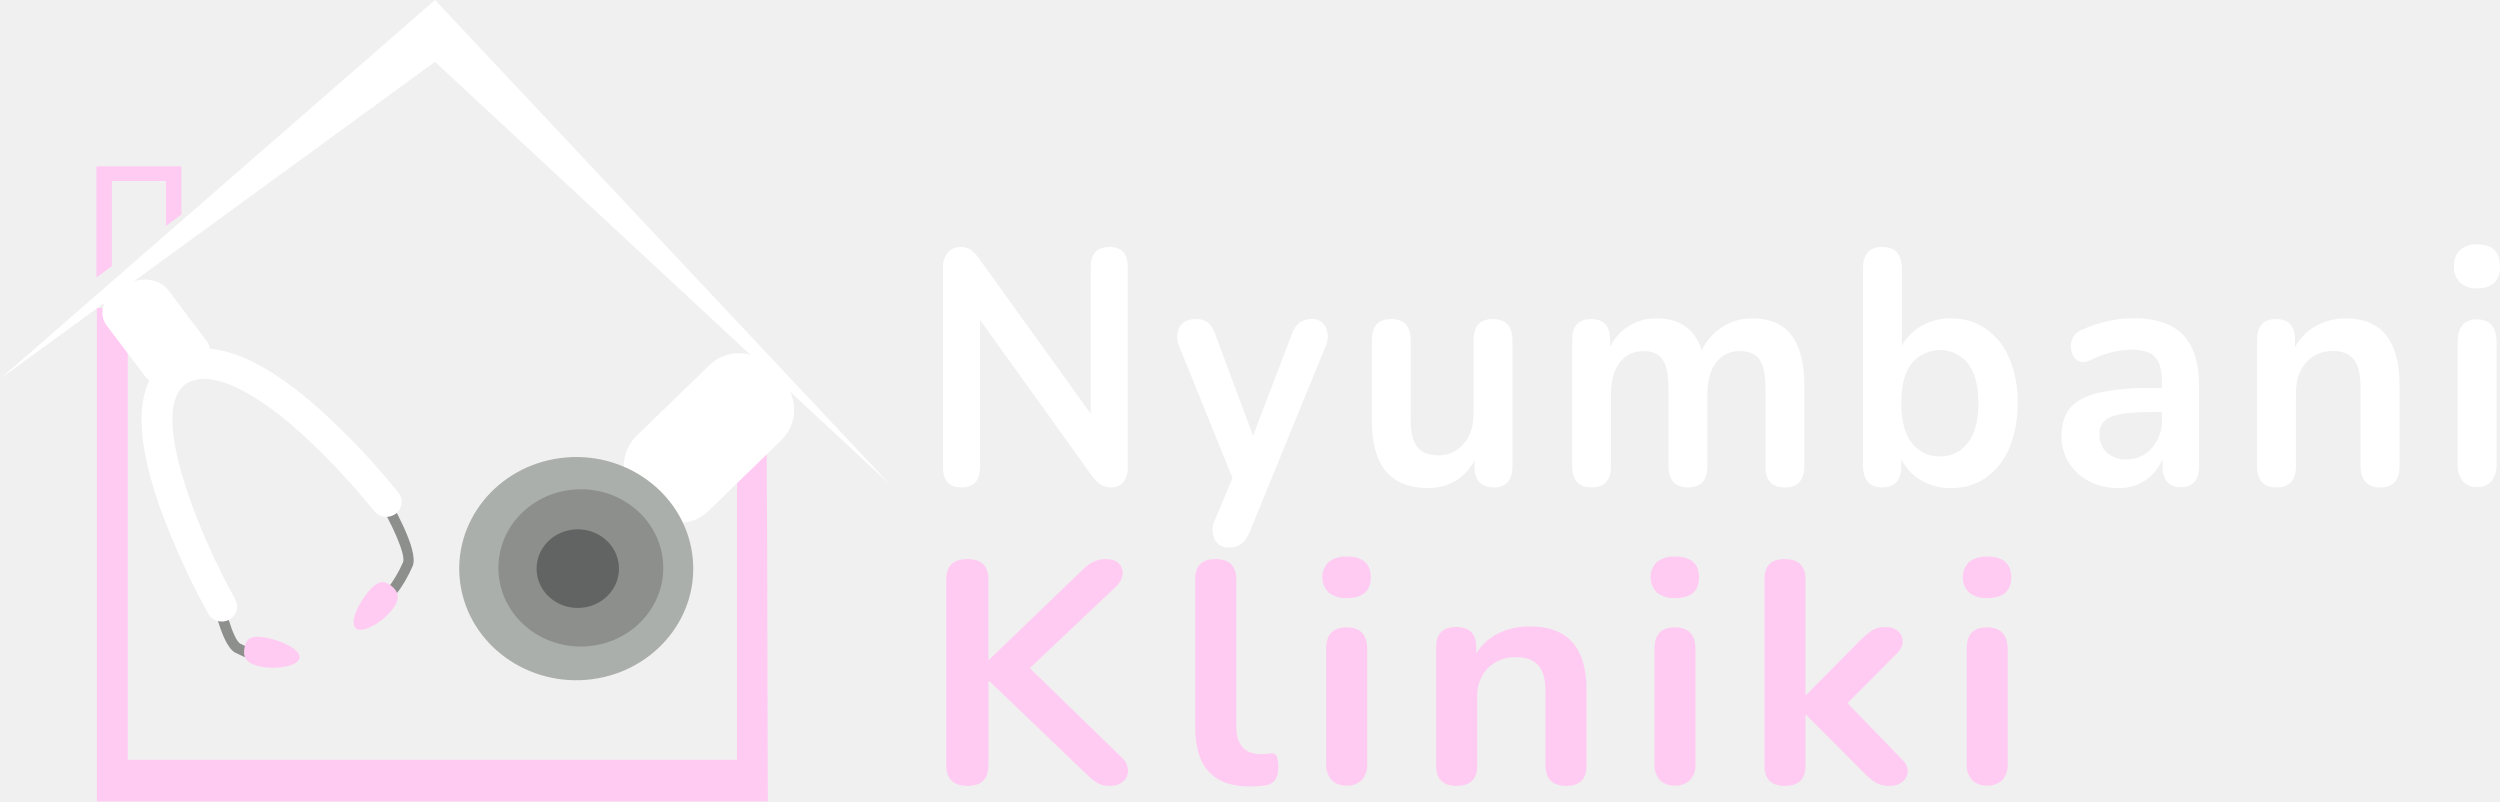
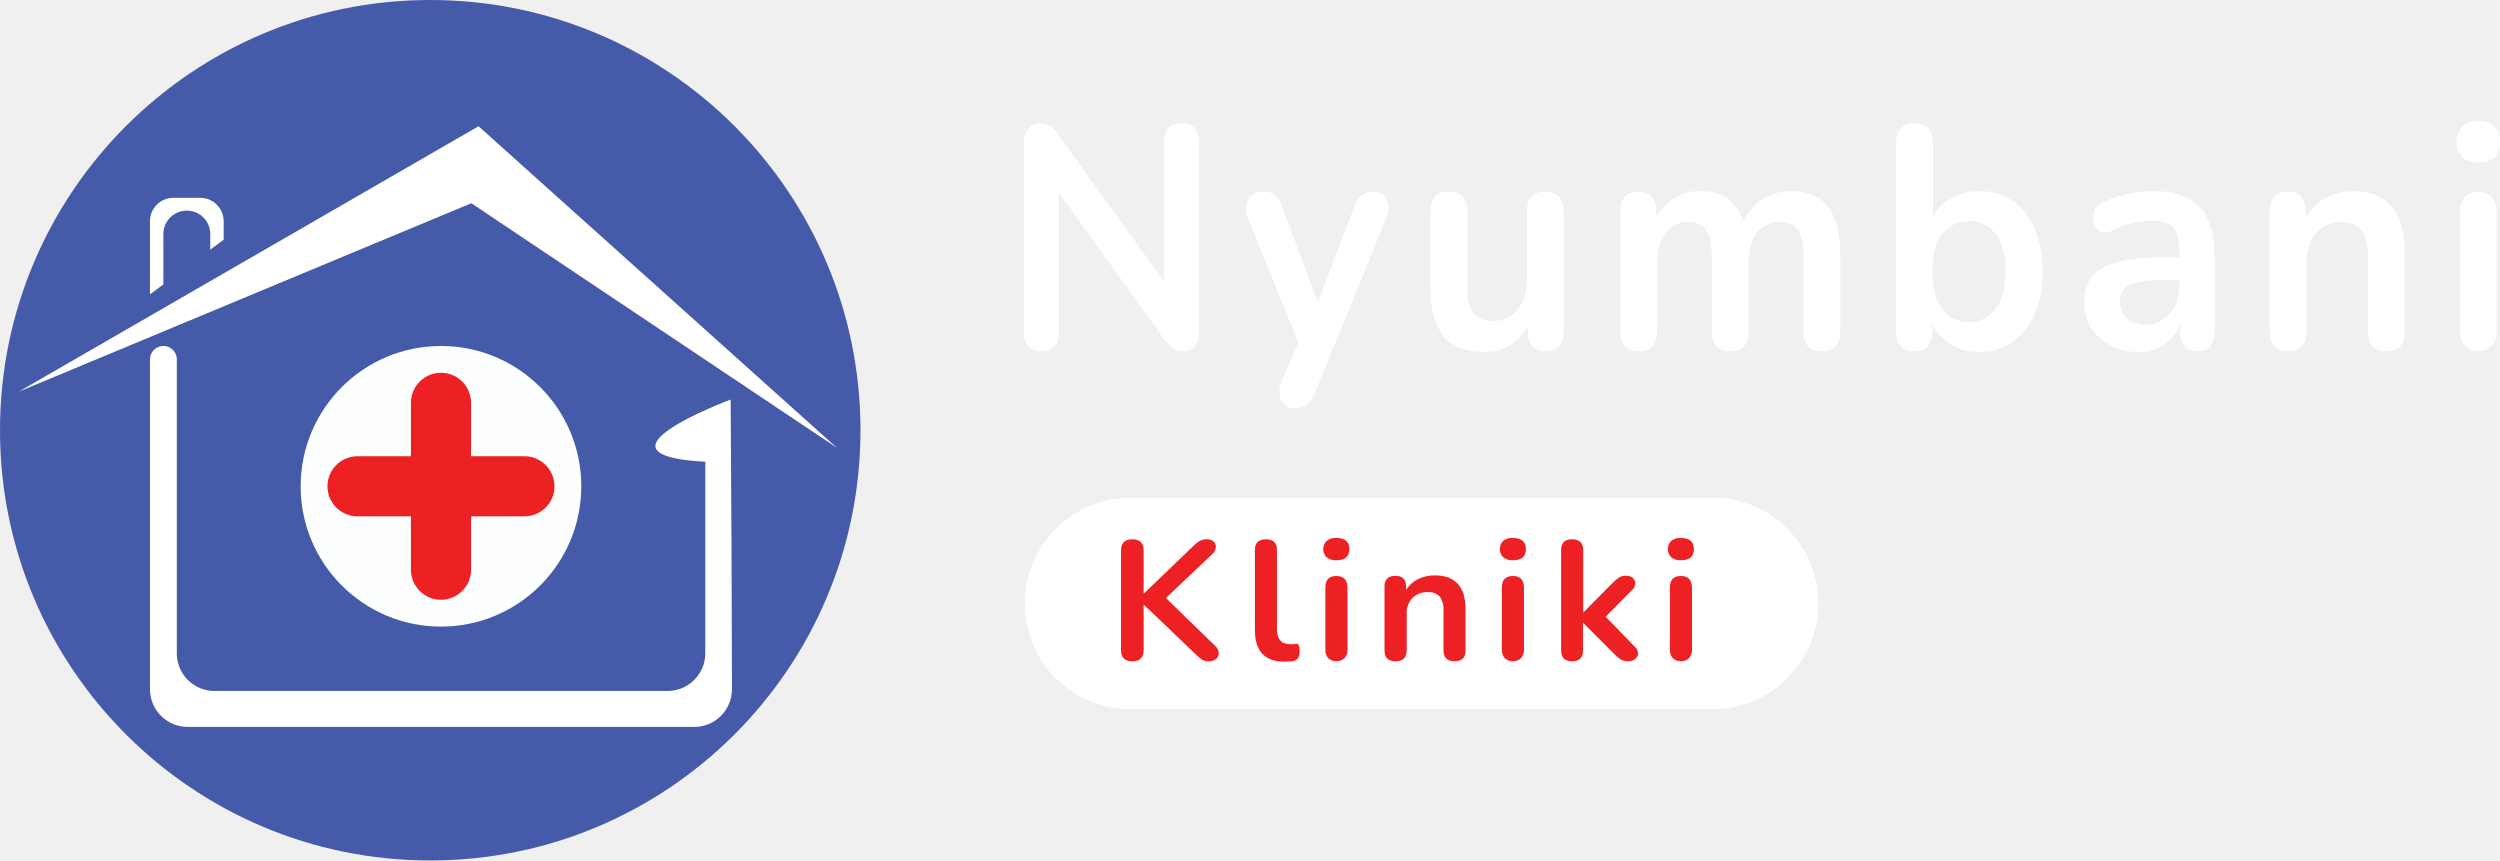
- <svg xmlns="http://www.w3.org/2000/svg" id="Layer_1" data-name="Layer 1" viewBox="0 0 825.96 264.73">
+ <svg xmlns="http://www.w3.org/2000/svg" id="Layer_1" data-name="Layer 1" viewBox="0 0 732.68 252.18">
  <defs>
    <style>
      .cls-1 {
        fill: #fff;
      }

      .cls-2 {
-         fill: #ffcbf2;
+         fill: #ed2024;
      }

      .cls-3 {
-         fill: #8c8f8c;
+         fill: #455ba9;
      }

      .cls-4 {
-         fill: #abafab;
-       }
- 
-       .cls-5 {
-         fill: #616462;
+         fill: #fdfefe;
      }
    </style>
  </defs>
+   <rect class="cls-1" x="300.36" y="145.86" width="232.53" height="62.02" rx="31.01" />
  <g>
-     <path class="cls-1" d="M145.83,167.22,296.29,307h0L145.83,146.8h0L2.11,272Z" transform="translate(-2.11 -146.8)" />
-     <path class="cls-2" d="M255.74,397l.06,14.56H34.11v-163H44.33V397.83H245.59V292.56c-16.32-.77-18.42-4-18.83-5-2.69-6.68,25.78-17.61,28.48-18.64q.16,28.74.34,57.46" transform="translate(-2.11 -146.8)" />
-     <path class="cls-3" d="M127.31,308.72a1.74,1.74,0,0,1,2.06.72c1.88,3.12,11.16,18.91,9.12,24.28a43.89,43.89,0,0,1-5.69,9.69,1.73,1.73,0,0,1-2.41.3,1.66,1.66,0,0,1-.31-2.36,41.49,41.49,0,0,0,5.19-8.81c1-2.55-3.85-13.08-8.86-21.37a1.67,1.67,0,0,1,.6-2.32A1.6,1.6,0,0,1,127.31,308.72Z" transform="translate(-2.11 -146.8)" />
-     <path class="cls-2" d="M119.69,354.41c-2.12-1.7.52-7.8,4-12s5.58-3.77,7.7-2.07,3.48,4,0,8.23S121.81,356.11,119.69,354.41Z" transform="translate(-2.11 -146.8)" />
-     <path class="cls-3" d="M72.16,336.13A1.68,1.68,0,0,0,71,338c.58,3.57,3.69,21.54,8.76,24.4a45.46,45.46,0,0,0,10.67,3.9A1.72,1.72,0,0,0,92.53,365a1.69,1.69,0,0,0-1.3-2,42.51,42.51,0,0,1-9.72-3.53c-2.4-1.36-5.54-12.48-7.07-22a1.71,1.71,0,0,0-2-1.4A1.09,1.09,0,0,0,72.16,336.13Z" transform="translate(-2.11 -146.8)" />
-     <path class="cls-2" d="M101.07,364.23c.53-2.64-5.46-5.68-10.9-6.73s-6.74.6-7.27,3.23-.07,5.28,5.36,6.32S100.54,366.86,101.07,364.23Z" transform="translate(-2.11 -146.8)" />
-     <path class="cls-1" d="M37.37,254.36c-2.83-3.76-1.41-8.94,3.19-11.57l3.7-2.12c4.6-2.64,10.61-1.72,13.45,2l12.54,16.65c2.83,3.76,1.4,8.94-3.19,11.58l-3.7,2.12c-4.6,2.63-10.62,1.71-13.45-2.05Z" transform="translate(-2.11 -146.8)" />
-     <path class="cls-1" d="M58,265.21l.68-.42c11.91-6.92,28.42-1.12,49.05,17.24a237.32,237.32,0,0,1,26,27.53,4.89,4.89,0,0,1-.91,7,5.2,5.2,0,0,1-7.16-1,231.74,231.74,0,0,0-24.8-26.28C84.42,274.75,71.34,269.1,64,273.39l-.28.17c-13.3,8.47,5,51.55,16.11,71.24a4.89,4.89,0,0,1-2,6.75,5.2,5.2,0,0,1-6.94-2A250.81,250.81,0,0,1,55,314.61C45.94,288.86,46.93,272.24,58,265.21Z" transform="translate(-2.11 -146.8)" />
-     <path class="cls-1" d="M236.61,267.32a13.79,13.79,0,0,1,19.61.53l4.31,4.52a14.07,14.07,0,0,1-.21,19.79l-24.25,23.55a13.8,13.8,0,0,1-19.62-.53l-4.31-4.52a14.08,14.08,0,0,1,.22-19.79Z" transform="translate(-2.11 -146.8)" />
-     <path class="cls-4" d="M230.8,329.71c2.87,20.18-12,38.76-33.11,41.5s-40.64-11.41-43.51-31.58,12-38.76,33.11-41.5S227.93,309.54,230.8,329.71Z" transform="translate(-2.11 -146.8)" />
-     <path class="cls-3" d="M221,330.94c2,14.21-8.42,27.3-23.33,29.23s-28.63-8-30.65-22.25,8.43-27.31,23.33-29.24S219,316.72,221,330.94Z" transform="translate(-2.11 -146.8)" />
-     <path class="cls-5" d="M206.49,332.92c1,7.11-4.21,13.66-11.66,14.62s-14.31-4-15.32-11.12,4.21-13.66,11.66-14.62S205.48,325.82,206.49,332.92Z" transform="translate(-2.11 -146.8)" />
-     <polygon class="cls-2" points="36.96 87.92 36.96 59.8 54.82 59.8 54.82 74.67 59.92 70.89 59.92 54.94 31.86 54.94 31.86 91.71 36.96 87.92" />
+     <path class="cls-1" d="M371.86,274.5c-3.46,0-5.18-1.91-5.18-5.74V213.64a6.45,6.45,0,0,1,1.34-4.4,4.43,4.43,0,0,1,3.5-1.53,4.79,4.79,0,0,1,3,.79,15,15,0,0,1,2.37,2.64L407.73,254V213.36c0-3.76,1.73-5.65,5.18-5.65s5.1,1.89,5.1,5.65v55.58A6.26,6.26,0,0,1,416.8,273a4,4,0,0,1-3.28,1.48,5.38,5.38,0,0,1-3.16-.83,12.64,12.64,0,0,1-2.55-2.69L377,228v40.76Q377,274.51,371.86,274.5Z" transform="translate(-66.63 -171.55)" />
+     <path class="cls-1" d="M446.18,291.18a4.12,4.12,0,0,1-4.06-2.32,6.26,6.26,0,0,1,.09-5.28l4.92-11.67-14.77-36.5a6.21,6.21,0,0,1,0-5.37c.8-1.54,2.39-2.32,4.75-2.32a5,5,0,0,1,3.2,1,8.22,8.22,0,0,1,2.16,3.65l10.37,27.79,10.63-27.88a7.6,7.6,0,0,1,2.24-3.56,5.64,5.64,0,0,1,3.46-1,4,4,0,0,1,3.89,2.32,6.29,6.29,0,0,1-.08,5.28l-21,51.41a8.32,8.32,0,0,1-2.42,3.52A5.62,5.62,0,0,1,446.18,291.18Z" transform="translate(-66.63 -171.55)" />
+     <path class="cls-1" d="M501.41,274.69q-15.56,0-15.56-18.71V233.56q0-5.84,5.36-5.84t5.44,5.84v22.6q0,4.81,1.82,7.13t5.79,2.32a9,9,0,0,0,7.09-3.2,12.5,12.5,0,0,0,2.76-8.47V233.56q0-5.84,5.36-5.84t5.44,5.84v35c0,4-1.75,5.93-5.27,5.93s-5.27-2-5.27-5.93V267A13.85,13.85,0,0,1,501.41,274.69Z" transform="translate(-66.63 -171.55)" />
+     <path class="cls-1" d="M546.86,274.5c-3.57,0-5.35-2-5.35-5.93v-35c0-3.89,1.75-5.84,5.27-5.84s5.27,1.95,5.27,5.84v1.85a14.1,14.1,0,0,1,13.05-7.87q9.51,0,12.45,8.89a15.23,15.23,0,0,1,14.17-8.89q14.26,0,14.26,18.62v22.41c0,4-1.82,5.93-5.45,5.93s-5.35-2-5.35-5.93V246.62c0-3.46-.54-6-1.6-7.6s-2.87-2.4-5.41-2.4a7.88,7.88,0,0,0-6.65,3.19q-2.41,3.19-2.42,8.85v19.91c0,4-1.79,5.93-5.36,5.93s-5.44-2-5.44-5.93V246.62c0-3.46-.54-6-1.6-7.6s-2.84-2.4-5.32-2.4a7.88,7.88,0,0,0-6.65,3.19q-2.41,3.19-2.42,8.85v19.91C552.31,272.53,550.49,274.5,546.86,274.5Z" transform="translate(-66.63 -171.55)" />
+     <path class="cls-1" d="M646.68,274.69a15.81,15.81,0,0,1-8.29-2.18,13.85,13.85,0,0,1-5.45-5.88v1.94c0,4-1.76,5.93-5.27,5.93s-5.36-2-5.36-5.93v-55q0-5.84,5.36-5.84t5.44,5.84v21.58a14.45,14.45,0,0,1,5.49-5.51,15.79,15.79,0,0,1,8.08-2.08,16.77,16.77,0,0,1,9.77,2.87,19,19,0,0,1,6.48,8.1,30.65,30.65,0,0,1,2.33,12.56,31,31,0,0,1-2.33,12.55,18.78,18.78,0,0,1-6.52,8.2A16.84,16.84,0,0,1,646.68,274.69Zm-3-8.8a9.41,9.41,0,0,0,7.78-3.75c1.95-2.51,2.94-6.2,2.94-11.07s-1-8.63-2.94-11.07a10.1,10.1,0,0,0-15.56,0q-2.94,3.66-2.94,11.07t2.94,11.07A9.39,9.39,0,0,0,643.66,265.89Z" transform="translate(-66.63 -171.55)" />
+     <path class="cls-1" d="M693.26,274.69a17.24,17.24,0,0,1-8.16-1.9,14.48,14.48,0,0,1-5.62-5.14,13.44,13.44,0,0,1-2-7.32c0-3.34.8-6,2.42-7.92s4.23-3.35,7.86-4.22a65.92,65.92,0,0,1,14.61-1.29h3v-2q0-4.63-1.9-6.67t-6.39-2a25.1,25.1,0,0,0-5.41.65,27.85,27.85,0,0,0-6.09,2.23,3.59,3.59,0,0,1-3.45.23,3.92,3.92,0,0,1-1.86-2.5,5.55,5.55,0,0,1,.17-3.48,4.47,4.47,0,0,1,2.64-2.59,36.94,36.94,0,0,1,7.64-2.5,33.74,33.74,0,0,1,6.7-.74q9.26,0,13.74,4.58t4.5,14.22v22.23c0,4-1.67,5.93-5,5.93s-5.1-2-5.1-5.93v-2a12.48,12.48,0,0,1-4.67,6A13.21,13.21,0,0,1,693.26,274.69Zm2.25-8a9,9,0,0,0,7-3.15,11.48,11.48,0,0,0,2.81-8v-2h-2.94q-8.11,0-11.27,1.34a4.86,4.86,0,0,0-3.16,4.86,6.7,6.7,0,0,0,2,5A7.59,7.59,0,0,0,695.51,266.72Z" transform="translate(-66.63 -171.55)" />
+     <path class="cls-1" d="M737.17,274.5c-3.58,0-5.36-2-5.36-5.93v-35q0-5.84,5.27-5.84t5.27,5.84v1.94a14.79,14.79,0,0,1,5.84-5.92,16.65,16.65,0,0,1,8.25-2q15,0,14.95,18.62v22.41c0,4-1.79,5.93-5.36,5.93s-5.44-2-5.44-5.93V246.71q0-5.28-1.86-7.69t-5.75-2.4a9.55,9.55,0,0,0-7.56,3.19,12.4,12.4,0,0,0-2.81,8.48v20.28C742.61,272.53,740.8,274.5,737.17,274.5Z" transform="translate(-66.63 -171.55)" />
+     <path class="cls-1" d="M792.91,219.2a6.51,6.51,0,0,1-4.71-1.62,6.88,6.88,0,0,1,0-9,6.62,6.62,0,0,1,4.71-1.58q6.39,0,6.39,6.12T792.91,219.2Zm0,55.21a4.88,4.88,0,0,1-4-1.67,7,7,0,0,1-1.38-4.63v-34q0-6.29,5.36-6.29t5.44,6.29v34a7,7,0,0,1-1.38,4.63A5,5,0,0,1,792.91,274.41Z" transform="translate(-66.63 -171.55)" />
+   </g>
+   <g>
+     <path class="cls-2" d="M398.49,365.36q-3.32,0-3.32-3.27V332.83q0-3.22,3.32-3.23c2.2,0,3.31,1.08,3.31,3.23v12.64h.1l14.86-14.28a6.32,6.32,0,0,1,1.65-1.19,4.35,4.35,0,0,1,1.87-.4,2.68,2.68,0,0,1,2.14.75,2.06,2.06,0,0,1,.52,1.73,3,3,0,0,1-1,1.84l-13.61,12.89,14.34,13.94a3.08,3.08,0,0,1,1.14,2.08,2.26,2.26,0,0,1-.7,1.81,3.07,3.07,0,0,1-2.2.72,3.59,3.59,0,0,1-2-.5,13.69,13.69,0,0,1-1.73-1.43L401.9,348.8h-.1v13.29C401.8,364.27,400.69,365.36,398.49,365.36Z" transform="translate(-66.63 -171.55)" />
+     <path class="cls-2" d="M443.05,365.46q-8.64,0-8.64-9.27V332.73c0-2.09,1.06-3.13,3.2-3.13s3.26,1,3.26,3.13v23.16q0,4.46,3.89,4.46l.77,0c.24,0,.49,0,.73-.08a.88.88,0,0,1,1,.37,4.64,4.64,0,0,1,.26,1.91,3.15,3.15,0,0,1-.52,1.94,2.38,2.38,0,0,1-1.71.84A16.12,16.12,0,0,1,443.05,365.46Z" transform="translate(-66.63 -171.55)" />
+     <path class="cls-2" d="M458.26,335.75a4.21,4.21,0,0,1-2.82-.87,3.39,3.39,0,0,1,0-4.83,4.31,4.31,0,0,1,2.82-.84c2.56,0,3.83,1.09,3.83,3.27S460.82,335.75,458.26,335.75Zm0,29.56a3.12,3.12,0,0,1-2.38-.89,3.52,3.52,0,0,1-.82-2.48v-18.2c0-2.25,1.06-3.38,3.2-3.38s3.27,1.13,3.27,3.38v18.2a3.52,3.52,0,0,1-.83,2.48A3.2,3.2,0,0,1,458.26,365.31Z" transform="translate(-66.63 -171.55)" />
+     <path class="cls-2" d="M475.6,365.36q-3.21,0-3.21-3.17V343.44c0-2.08,1.06-3.12,3.16-3.12s3.16,1,3.16,3.12v1a8.41,8.41,0,0,1,3.49-3.17,11,11,0,0,1,4.94-1.09q9,0,9,10v12q0,3.17-3.21,3.17t-3.26-3.17V350.48a6.23,6.23,0,0,0-1.11-4.11,4.32,4.32,0,0,0-3.45-1.29,6.05,6.05,0,0,0-4.52,1.71,6.16,6.16,0,0,0-1.69,4.54v10.86C478.86,364.3,477.78,365.36,475.6,365.36Z" transform="translate(-66.63 -171.55)" />
+     <path class="cls-2" d="M510,335.75a4.17,4.17,0,0,1-2.82-.87,3.39,3.39,0,0,1,0-4.83,4.27,4.27,0,0,1,2.82-.84q3.83,0,3.83,3.27T510,335.75Zm0,29.56a3.09,3.09,0,0,1-2.38-.89,3.52,3.52,0,0,1-.83-2.48v-18.2q0-3.37,3.21-3.38t3.26,3.38v18.2a3.52,3.52,0,0,1-.83,2.48A3.16,3.16,0,0,1,510,365.31Z" transform="translate(-66.63 -171.55)" />
+     <path class="cls-2" d="M527.36,365.36q-3.21,0-3.21-3.17V332.73q0-3.14,3.21-3.13t3.26,3.13V351h.1l8.54-8.63a17.89,17.89,0,0,1,1.81-1.54,3.69,3.69,0,0,1,2.13-.54,2.84,2.84,0,0,1,2,.67,2.12,2.12,0,0,1,.7,1.61,2.72,2.72,0,0,1-.93,1.88l-7.77,7.84,8.65,8.92a2.46,2.46,0,0,1,.85,1.91,2.19,2.19,0,0,1-.85,1.59,3.09,3.09,0,0,1-2,.62,4.25,4.25,0,0,1-2.3-.54,10.73,10.73,0,0,1-1.89-1.64l-9-9h-.1v8Q530.62,365.36,527.36,365.36Z" transform="translate(-66.63 -171.55)" />
+     <path class="cls-2" d="M559.24,335.75a4.17,4.17,0,0,1-2.82-.87,3.39,3.39,0,0,1,0-4.83,4.27,4.27,0,0,1,2.82-.84q3.82,0,3.83,3.27T559.24,335.75Zm0,29.56a3.09,3.09,0,0,1-2.38-.89,3.52,3.52,0,0,1-.83-2.48v-18.2q0-3.37,3.21-3.38t3.26,3.38v18.2a3.52,3.52,0,0,1-.83,2.48A3.16,3.16,0,0,1,559.24,365.31Z" transform="translate(-66.63 -171.55)" />
+   </g>
+   <g>
+     <circle class="cls-3" cx="126.09" cy="126.09" r="126.09" />
+     <path class="cls-1" d="M281.15,373.38v.12a11.06,11.06,0,0,1-11.06,11.09H121.64a11.06,11.06,0,0,1-11.06-11V276.87a3.93,3.93,0,0,1,3.94-3.93h0a3.93,3.93,0,0,1,3.93,3.93V363a11,11,0,0,0,11,11.05H262.28A11.05,11.05,0,0,0,273.33,363V306.86c-12.56-.59-14.17-3.09-14.49-3.88-2.07-5.14,19.84-13.55,21.92-14.34q.12,22.11.26,44.21" transform="translate(-66.63 -171.55)" />
+     <path class="cls-1" d="M114.51,254.91V240.14a6.87,6.87,0,0,1,6.87-6.87h0a6.86,6.86,0,0,1,6.87,6.87v4.57l3.93-2.91v-5.41a6.88,6.88,0,0,0-6.87-6.87h-7.85a6.88,6.88,0,0,0-6.88,6.87v21.43Z" transform="translate(-66.63 -171.55)" />
+     <polygon class="cls-1" points="5.45 114.81 140.25 37 245.24 131.22 138.12 59.56 5.45 114.81" />
+     <circle class="cls-4" cx="129.24" cy="142.52" r="41.12" />
    <g>
-       <path class="cls-1" d="M319.82,307.83q-6.17,0-6.16-6.83V235.46a7.71,7.71,0,0,1,1.59-5.23,5.28,5.28,0,0,1,4.16-1.82,5.68,5.68,0,0,1,3.55.94,17.63,17.63,0,0,1,2.82,3.14l36.69,51V235.13c0-4.47,2-6.72,6.16-6.72s6.07,2.25,6.07,6.72v66.09a7.46,7.46,0,0,1-1.44,4.85,4.79,4.79,0,0,1-3.91,1.76,6.36,6.36,0,0,1-3.75-1,15,15,0,0,1-3-3.2l-36.69-51.1V301Q325.88,307.83,319.82,307.83Z" transform="translate(-2.11 -146.8)" />
-       <path class="cls-1" d="M408.19,327.65a4.9,4.9,0,0,1-4.83-2.75,7.46,7.46,0,0,1,.11-6.28l5.85-13.88-17.57-43.39a7.42,7.42,0,0,1,0-6.39c1-1.84,2.84-2.75,5.65-2.75a5.91,5.91,0,0,1,3.81,1.15,9.77,9.77,0,0,1,2.57,4.35l12.33,33.05,12.64-33.16a9.11,9.11,0,0,1,2.67-4.24,6.68,6.68,0,0,1,4.11-1.15,4.71,4.71,0,0,1,4.62,2.75,7.46,7.46,0,0,1-.1,6.28l-25,61.13a9.89,9.89,0,0,1-2.88,4.18A6.7,6.7,0,0,1,408.19,327.65Z" transform="translate(-2.11 -146.8)" />
-       <path class="cls-1" d="M473.86,308.05q-18.5,0-18.5-22.25V259.14q0-6.93,6.37-6.93t6.47,6.93V286q0,5.73,2.16,8.48c1.44,1.84,3.74,2.75,6.89,2.75a10.61,10.61,0,0,0,8.42-3.8q3.3-3.79,3.29-10.07V259.14q0-6.93,6.37-6.93t6.48,6.93v41.64q0,7.05-6.27,7.05t-6.27-7.05v-1.87Q484.23,308,473.86,308.05Z" transform="translate(-2.11 -146.8)" />
-       <path class="cls-1" d="M527.91,307.83q-6.37,0-6.37-7.05V259.14q0-6.93,6.26-6.93t6.27,6.93v2.21A16.75,16.75,0,0,1,549.59,252q11.29,0,14.8,10.57A18.09,18.09,0,0,1,581.24,252q16.95,0,17,22.13v26.66q0,7.05-6.48,7.05t-6.37-7.05V274.67q0-6.17-1.9-9T577,262.78a9.4,9.4,0,0,0-7.92,3.8q-2.86,3.8-2.87,10.52v23.68q0,7.05-6.37,7.05t-6.48-7.05V274.67q0-6.17-1.9-9c-1.27-1.91-3.37-2.86-6.32-2.86a9.38,9.38,0,0,0-7.91,3.8q-2.88,3.8-2.88,10.52v23.68Q534.38,307.83,527.91,307.83Z" transform="translate(-2.11 -146.8)" />
-       <path class="cls-1" d="M646.6,308.05a18.88,18.88,0,0,1-9.87-2.59,16.45,16.45,0,0,1-6.47-7v2.31q0,7.05-6.27,7.05t-6.37-7.05V235.35q0-6.93,6.37-6.94t6.47,6.94V261a17.14,17.14,0,0,1,6.53-6.56A18.76,18.76,0,0,1,646.6,252a19.87,19.87,0,0,1,11.61,3.41,22.54,22.54,0,0,1,7.7,9.64A36.46,36.46,0,0,1,668.69,280a37,37,0,0,1-2.78,14.93,22.26,22.26,0,0,1-7.75,9.74A20,20,0,0,1,646.6,308.05ZM643,297.58a11.16,11.16,0,0,0,9.25-4.46q3.5-4.46,3.49-13.16t-3.49-13.16a12,12,0,0,0-18.5,0q-3.5,4.35-3.49,13.16t3.49,13.16A11.15,11.15,0,0,0,643,297.58Z" transform="translate(-2.11 -146.8)" />
-       <path class="cls-1" d="M702,308.05a20.49,20.49,0,0,1-9.71-2.26,17.17,17.17,0,0,1-6.68-6.11,16,16,0,0,1-2.41-8.7q0-6,2.87-9.42t9.36-5A77.76,77.76,0,0,1,712.77,275h3.6v-2.32c0-3.67-.76-6.31-2.26-7.93s-4.05-2.42-7.61-2.42a29.79,29.79,0,0,0-6.42.77,32.66,32.66,0,0,0-7.24,2.64q-2.48,1.22-4.11.28a4.66,4.66,0,0,1-2.21-3,6.59,6.59,0,0,1,.2-4.13,5.33,5.33,0,0,1,3.14-3.08,44.51,44.51,0,0,1,9.09-3,40.37,40.37,0,0,1,8-.88q11,0,16.34,5.45t5.35,16.9v26.44q0,7.05-6,7.05t-6.07-7.05v-2.42a14.74,14.74,0,0,1-5.55,7.1A15.69,15.69,0,0,1,702,308.05Zm2.67-9.47a10.76,10.76,0,0,0,8.38-3.75,13.71,13.71,0,0,0,3.34-9.47v-2.42h-3.5q-9.66,0-13.41,1.59a5.79,5.79,0,0,0-3.75,5.78,7.94,7.94,0,0,0,2.37,5.95A9,9,0,0,0,704.65,298.58Z" transform="translate(-2.11 -146.8)" />
-       <path class="cls-1" d="M754.18,307.83q-6.37,0-6.37-7.05V259.14q0-6.93,6.27-6.93t6.27,6.93v2.32a17.52,17.52,0,0,1,6.94-7A19.82,19.82,0,0,1,777.1,252q17.77,0,17.78,22.13v26.66q0,7.05-6.38,7.05T782,300.78v-26q0-6.29-2.21-9.15T773,262.78a11.36,11.36,0,0,0-9,3.8q-3.35,3.8-3.34,10.08v24.12Q760.66,307.83,754.18,307.83Z" transform="translate(-2.11 -146.8)" />
-       <path class="cls-1" d="M820.46,242.07a7.77,7.77,0,0,1-5.6-1.92,7.1,7.1,0,0,1-2-5.35,7,7,0,0,1,2-5.39,7.88,7.88,0,0,1,5.6-1.88q7.6,0,7.61,7.27T820.46,242.07Zm0,65.65a5.78,5.78,0,0,1-4.72-2,8.39,8.39,0,0,1-1.65-5.51V259.81q0-7.5,6.37-7.49t6.48,7.49v40.42a8.39,8.39,0,0,1-1.65,5.51A5.92,5.92,0,0,1,820.46,307.72Z" transform="translate(-2.11 -146.8)" />
-     </g>
-     <g>
-       <path class="cls-2" d="M321.72,406.44q-6.95,0-7-6.86V338.26q0-6.75,7-6.75t6.94,6.75v26.51h.22L360,334.83a13.82,13.82,0,0,1,3.47-2.49,9,9,0,0,1,3.91-.83q3.15,0,4.5,1.56A4.44,4.44,0,0,1,373,336.7a6.53,6.53,0,0,1-2.12,3.85l-28.53,27,30.05,29.21a6.35,6.35,0,0,1,2.38,4.36,4.65,4.65,0,0,1-1.46,3.79,6.4,6.4,0,0,1-4.61,1.51,7.52,7.52,0,0,1-4.18-1,26.78,26.78,0,0,1-3.63-3l-32-30.66h-.22v27.85Q328.66,406.45,321.72,406.44Z" transform="translate(-2.11 -146.8)" />
-       <path class="cls-2" d="M415.1,406.65q-18.12,0-18.11-19.44V338.06q0-6.56,6.72-6.55t6.84,6.55v48.53q0,9.36,8.13,9.36c.58,0,1.12,0,1.63-.06s1-.08,1.52-.15a1.83,1.83,0,0,1,2.06.78,9.64,9.64,0,0,1,.54,4,6.61,6.61,0,0,1-1.09,4.05,5,5,0,0,1-3.57,1.77A34.13,34.13,0,0,1,415.1,406.65Z" transform="translate(-2.11 -146.8)" />
-       <path class="cls-2" d="M447,344.4a8.8,8.8,0,0,1-5.91-1.82,7.12,7.12,0,0,1,0-10.14,9,9,0,0,1,5.91-1.76q8,0,8,6.86T447,344.4Zm0,61.94a6.49,6.49,0,0,1-5-1.87,7.35,7.35,0,0,1-1.74-5.2V361.13q0-7.06,6.73-7.07t6.83,7.07v38.14a7.35,7.35,0,0,1-1.74,5.2A6.61,6.61,0,0,1,447,406.34Z" transform="translate(-2.11 -146.8)" />
-       <path class="cls-2" d="M483.32,406.44q-6.72,0-6.72-6.65V360.5q0-6.54,6.61-6.54t6.62,6.54v2.19a17.73,17.73,0,0,1,7.32-6.65,22.93,22.93,0,0,1,10.36-2.29q18.76,0,18.76,20.89v25.15q0,6.66-6.72,6.65t-6.84-6.65V375.26c0-3.95-.77-6.82-2.33-8.62s-4-2.71-7.21-2.71a12.7,12.7,0,0,0-9.49,3.59,13,13,0,0,0-3.52,9.51v22.76Q490.16,406.45,483.32,406.44Z" transform="translate(-2.11 -146.8)" />
-       <path class="cls-2" d="M555.45,344.4a8.8,8.8,0,0,1-5.91-1.82,7.12,7.12,0,0,1,0-10.14,9,9,0,0,1,5.91-1.76q8,0,8,6.86T555.45,344.4Zm0,61.94a6.49,6.49,0,0,1-5-1.87,7.35,7.35,0,0,1-1.74-5.2V361.13q0-7.06,6.73-7.07t6.83,7.07v38.14a7.35,7.35,0,0,1-1.74,5.2A6.61,6.61,0,0,1,555.45,406.34Z" transform="translate(-2.11 -146.8)" />
-       <path class="cls-2" d="M591.78,406.44q-6.72,0-6.72-6.65V338.06q0-6.56,6.72-6.55t6.84,6.55v38.35h.21l17.9-18.09a34.12,34.12,0,0,1,3.79-3.22A7.66,7.66,0,0,1,625,354a6,6,0,0,1,4.29,1.4,4.54,4.54,0,0,1,1.46,3.38,5.74,5.74,0,0,1-2,3.95L612.5,379.11l18.11,18.71a5.12,5.12,0,0,1,1.79,4,4.54,4.54,0,0,1-1.79,3.32,6.37,6.37,0,0,1-4.12,1.3,8.92,8.92,0,0,1-4.83-1.14,22.49,22.49,0,0,1-4-3.43L598.83,383h-.21v16.84Q598.62,406.45,591.78,406.44Z" transform="translate(-2.11 -146.8)" />
-       <path class="cls-2" d="M658.59,344.4a8.8,8.8,0,0,1-5.91-1.82,7.15,7.15,0,0,1,0-10.14,9,9,0,0,1,5.91-1.76q8,0,8,6.86T658.59,344.4Zm0,61.94a6.5,6.5,0,0,1-5-1.87,7.39,7.39,0,0,1-1.73-5.2V361.13q0-7.06,6.72-7.07t6.84,7.07v38.14a7.35,7.35,0,0,1-1.74,5.2A6.65,6.65,0,0,1,658.59,406.34Z" transform="translate(-2.11 -146.8)" />
+       <rect class="cls-2" x="120.43" y="109.25" width="17.62" height="66.53" rx="8.81" />
+       <rect class="cls-2" x="95.97" y="133.71" width="66.53" height="17.62" rx="8.81" />
    </g>
  </g>
</svg>
